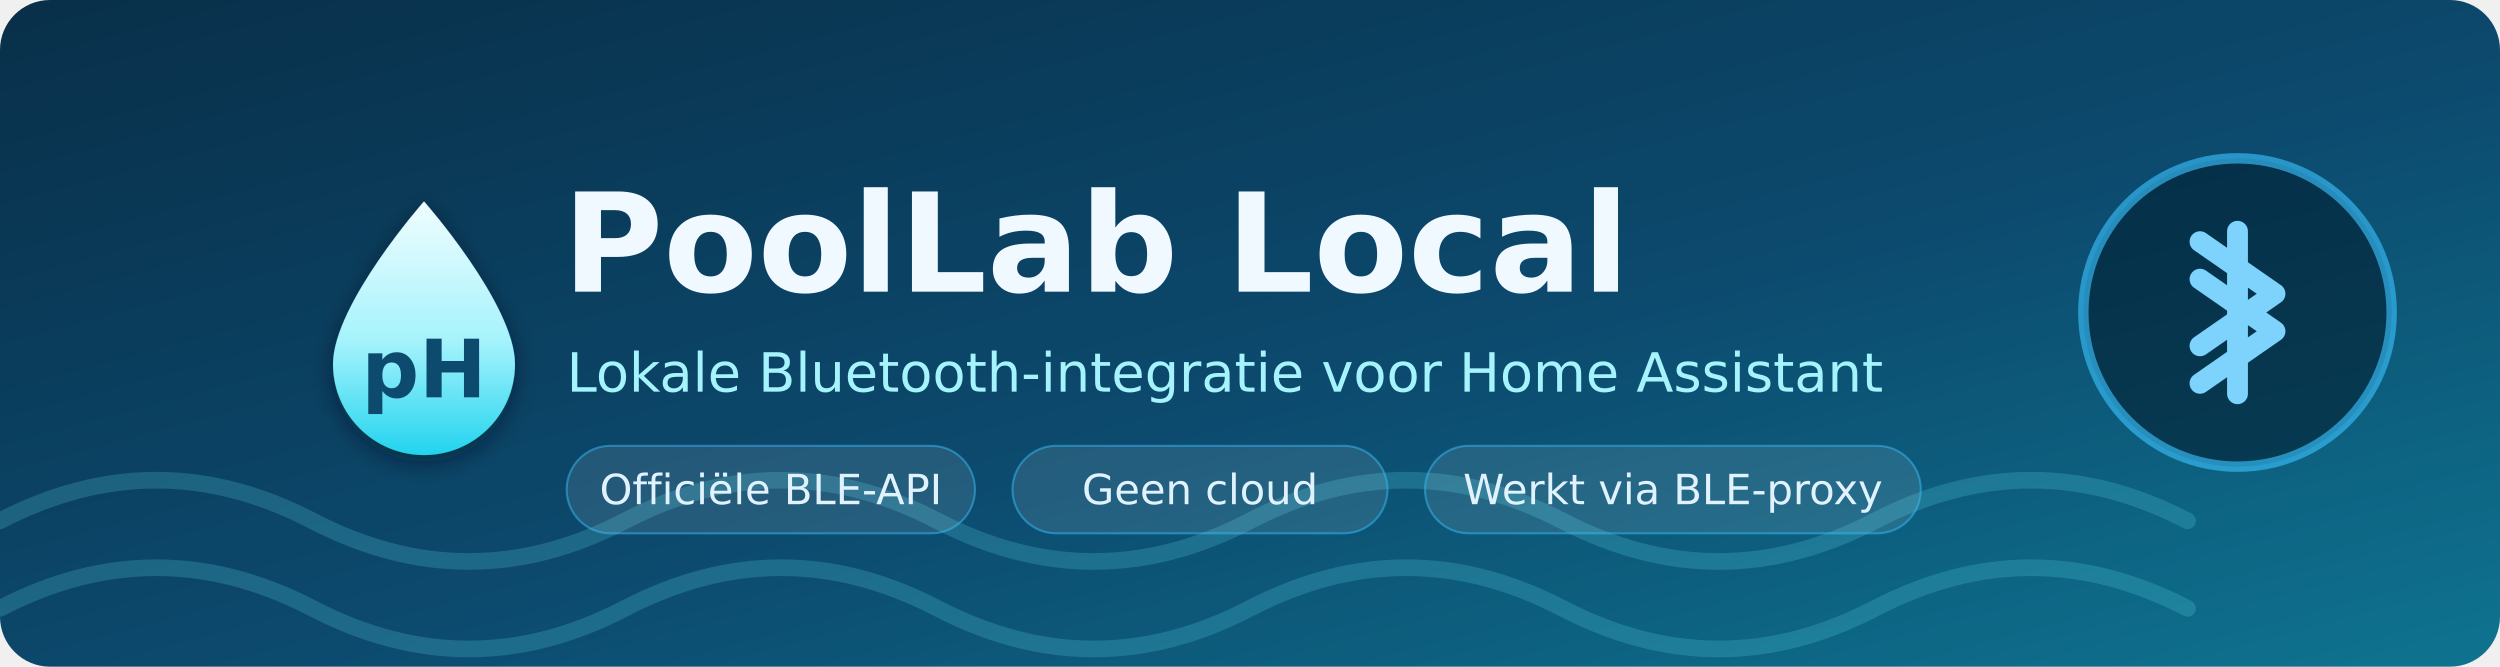
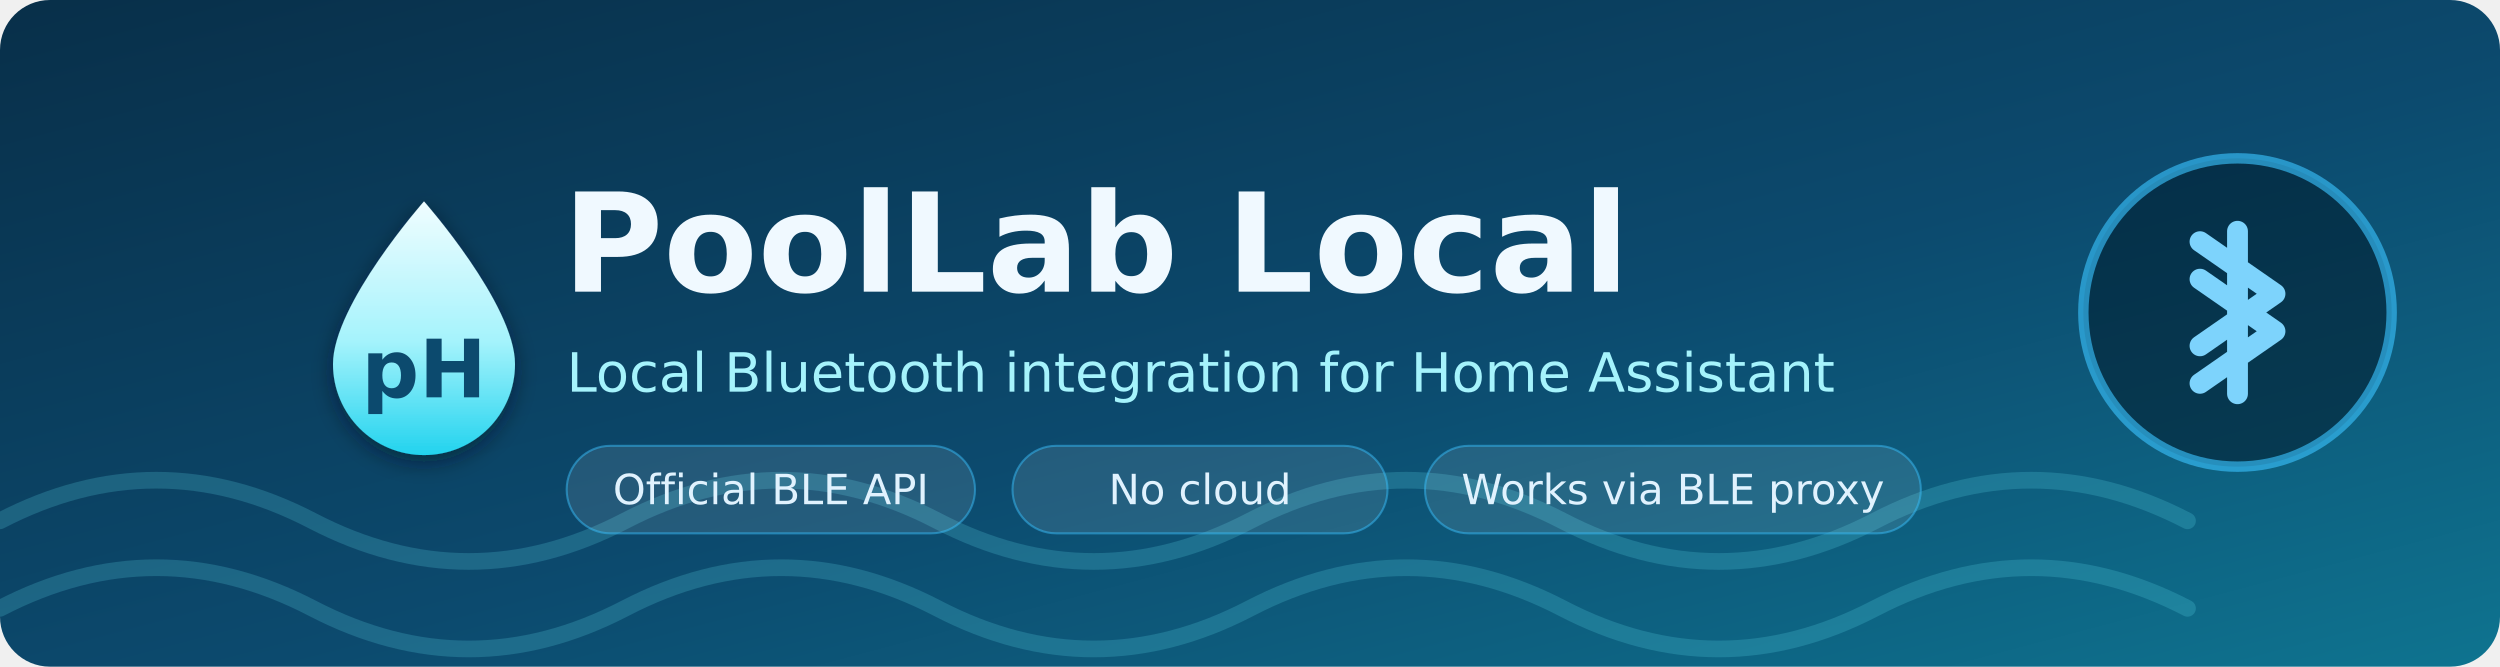
- <svg xmlns="http://www.w3.org/2000/svg" viewBox="0 0 1200 320" width="1200" height="320" role="img" aria-label="PoolLab Local — lokale Bluetooth-integratie voor Home Assistant">
+ <svg xmlns="http://www.w3.org/2000/svg" viewBox="0 0 1200 320" width="1200" height="320" role="img" aria-label="PoolLab Local — local Bluetooth integration for Home Assistant">
  <defs>
    <linearGradient id="bg" x1="0" y1="0" x2="1" y2="1">
      <stop offset="0%" stop-color="#082F49" />
      <stop offset="55%" stop-color="#0C4A6E" />
      <stop offset="100%" stop-color="#0E7490" />
    </linearGradient>
    <linearGradient id="d2" x1="0" y1="0" x2="0" y2="1">
      <stop offset="0%" stop-color="#F0FDFF" />
      <stop offset="55%" stop-color="#A5F3FC" />
      <stop offset="100%" stop-color="#22D3EE" />
    </linearGradient>
    <filter id="s2" x="-30%" y="-30%" width="160%" height="160%">
      <feDropShadow dx="0" dy="8" stdDeviation="12" flood-color="#00131F" flood-opacity="0.5" />
    </filter>
  </defs>
  <rect width="1200" height="320" rx="24" fill="url(#bg)" />
  <g stroke="#67E8F9" stroke-opacity="0.20" stroke-width="8" fill="none" stroke-linecap="round">
    <path d="M0 250c50-26 100-26 150 0s100 26 150 0 100-26 150 0 100 26 150 0 100-26 150 0 100 26 150 0 100-26 150 0" />
    <path d="M0 292c50-26 100-26 150 0s100 26 150 0 100-26 150 0 100 26 150 0 100-26 150 0 100 26 150 0 100-26 150 0" />
  </g>
  <g transform="translate(96,58) scale(0.42)">
    <path filter="url(#s2)" fill="url(#d2)" d="M256 92c0 0 104 118 104 186a104 104 0 0 1-208 0C152 210 256 92 256 92z" />
    <text x="256" y="316" text-anchor="middle" font-family="'DejaVu Sans',Verdana,sans-serif" font-size="92" font-weight="700" fill="#0C4A6E">pH</text>
  </g>
  <text x="270" y="140" font-family="'DejaVu Sans',Verdana,sans-serif" font-size="66" font-weight="700" fill="#F0F9FF">
    PoolLab Local
  </text>
  <text x="272" y="188" font-family="'DejaVu Sans',Verdana,sans-serif" font-size="26" fill="#A5F3FC">
-     Lokale Bluetooth-integratie voor Home Assistant
+     Local Bluetooth integration for Home Assistant
  </text>
  <g font-family="'DejaVu Sans',Verdana,sans-serif" font-size="20" fill="#E0F2FE">
    <g transform="translate(272,214)">
      <rect width="196" height="42" rx="21" fill="#FFFFFF" fill-opacity="0.10" stroke="#38BDF8" stroke-opacity="0.5" />
-       <text x="98" y="28" text-anchor="middle">Officiële BLE-API</text>
+       <text x="98" y="28" text-anchor="middle">Official BLE API</text>
    </g>
    <g transform="translate(486,214)">
      <rect width="180" height="42" rx="21" fill="#FFFFFF" fill-opacity="0.10" stroke="#38BDF8" stroke-opacity="0.5" />
-       <text x="90" y="28" text-anchor="middle">Geen cloud</text>
+       <text x="90" y="28" text-anchor="middle">No cloud</text>
    </g>
    <g transform="translate(684,214)">
      <rect width="238" height="42" rx="21" fill="#FFFFFF" fill-opacity="0.10" stroke="#38BDF8" stroke-opacity="0.5" />
-       <text x="119" y="28" text-anchor="middle">Werkt via BLE-proxy</text>
+       <text x="119" y="28" text-anchor="middle">Works via BLE proxy</text>
    </g>
  </g>
  <g transform="translate(1074,150)">
    <circle cx="0" cy="0" r="74" fill="#001A2B" fill-opacity="0.55" />
    <circle cx="0" cy="0" r="74" fill="none" stroke="#38BDF8" stroke-opacity="0.65" stroke-width="5" />
    <path d="M-18 -34 L18 -9 L-18 16 M-18 34 L18 9 L-18 -16 M0 -39 L0 39" fill="none" stroke="#7DD3FC" stroke-width="10" stroke-linecap="round" stroke-linejoin="round" />
  </g>
</svg>
